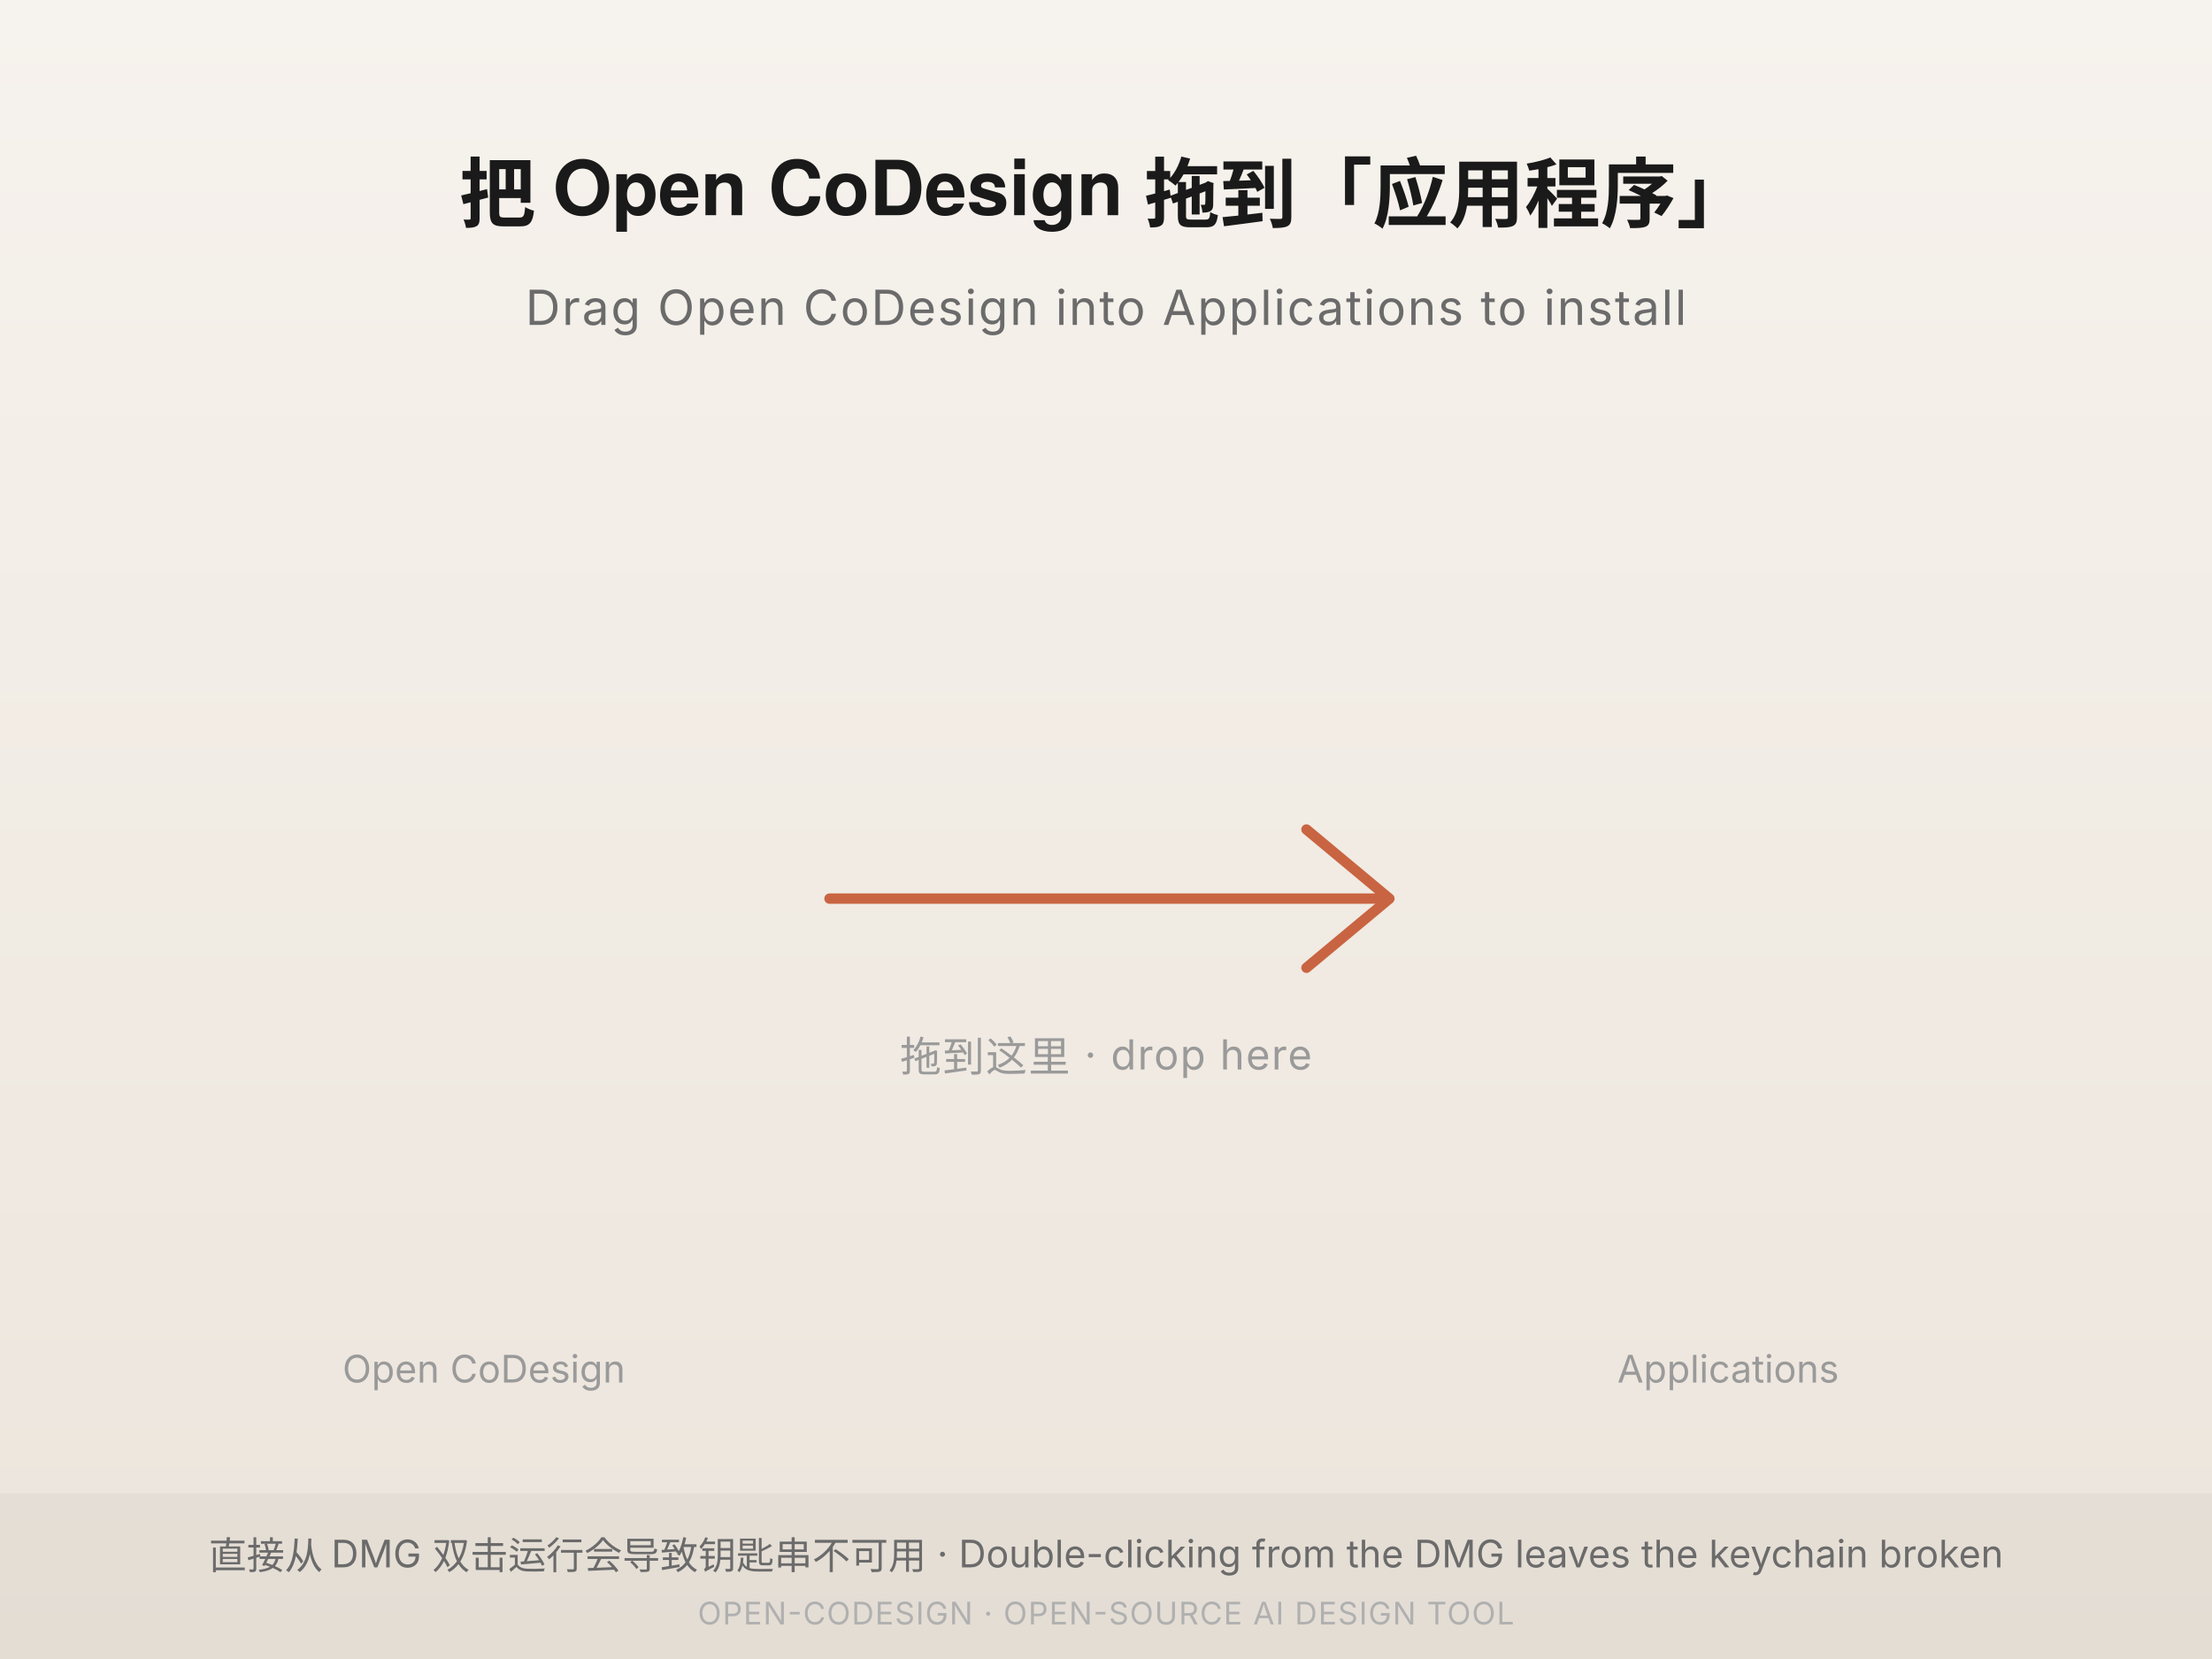
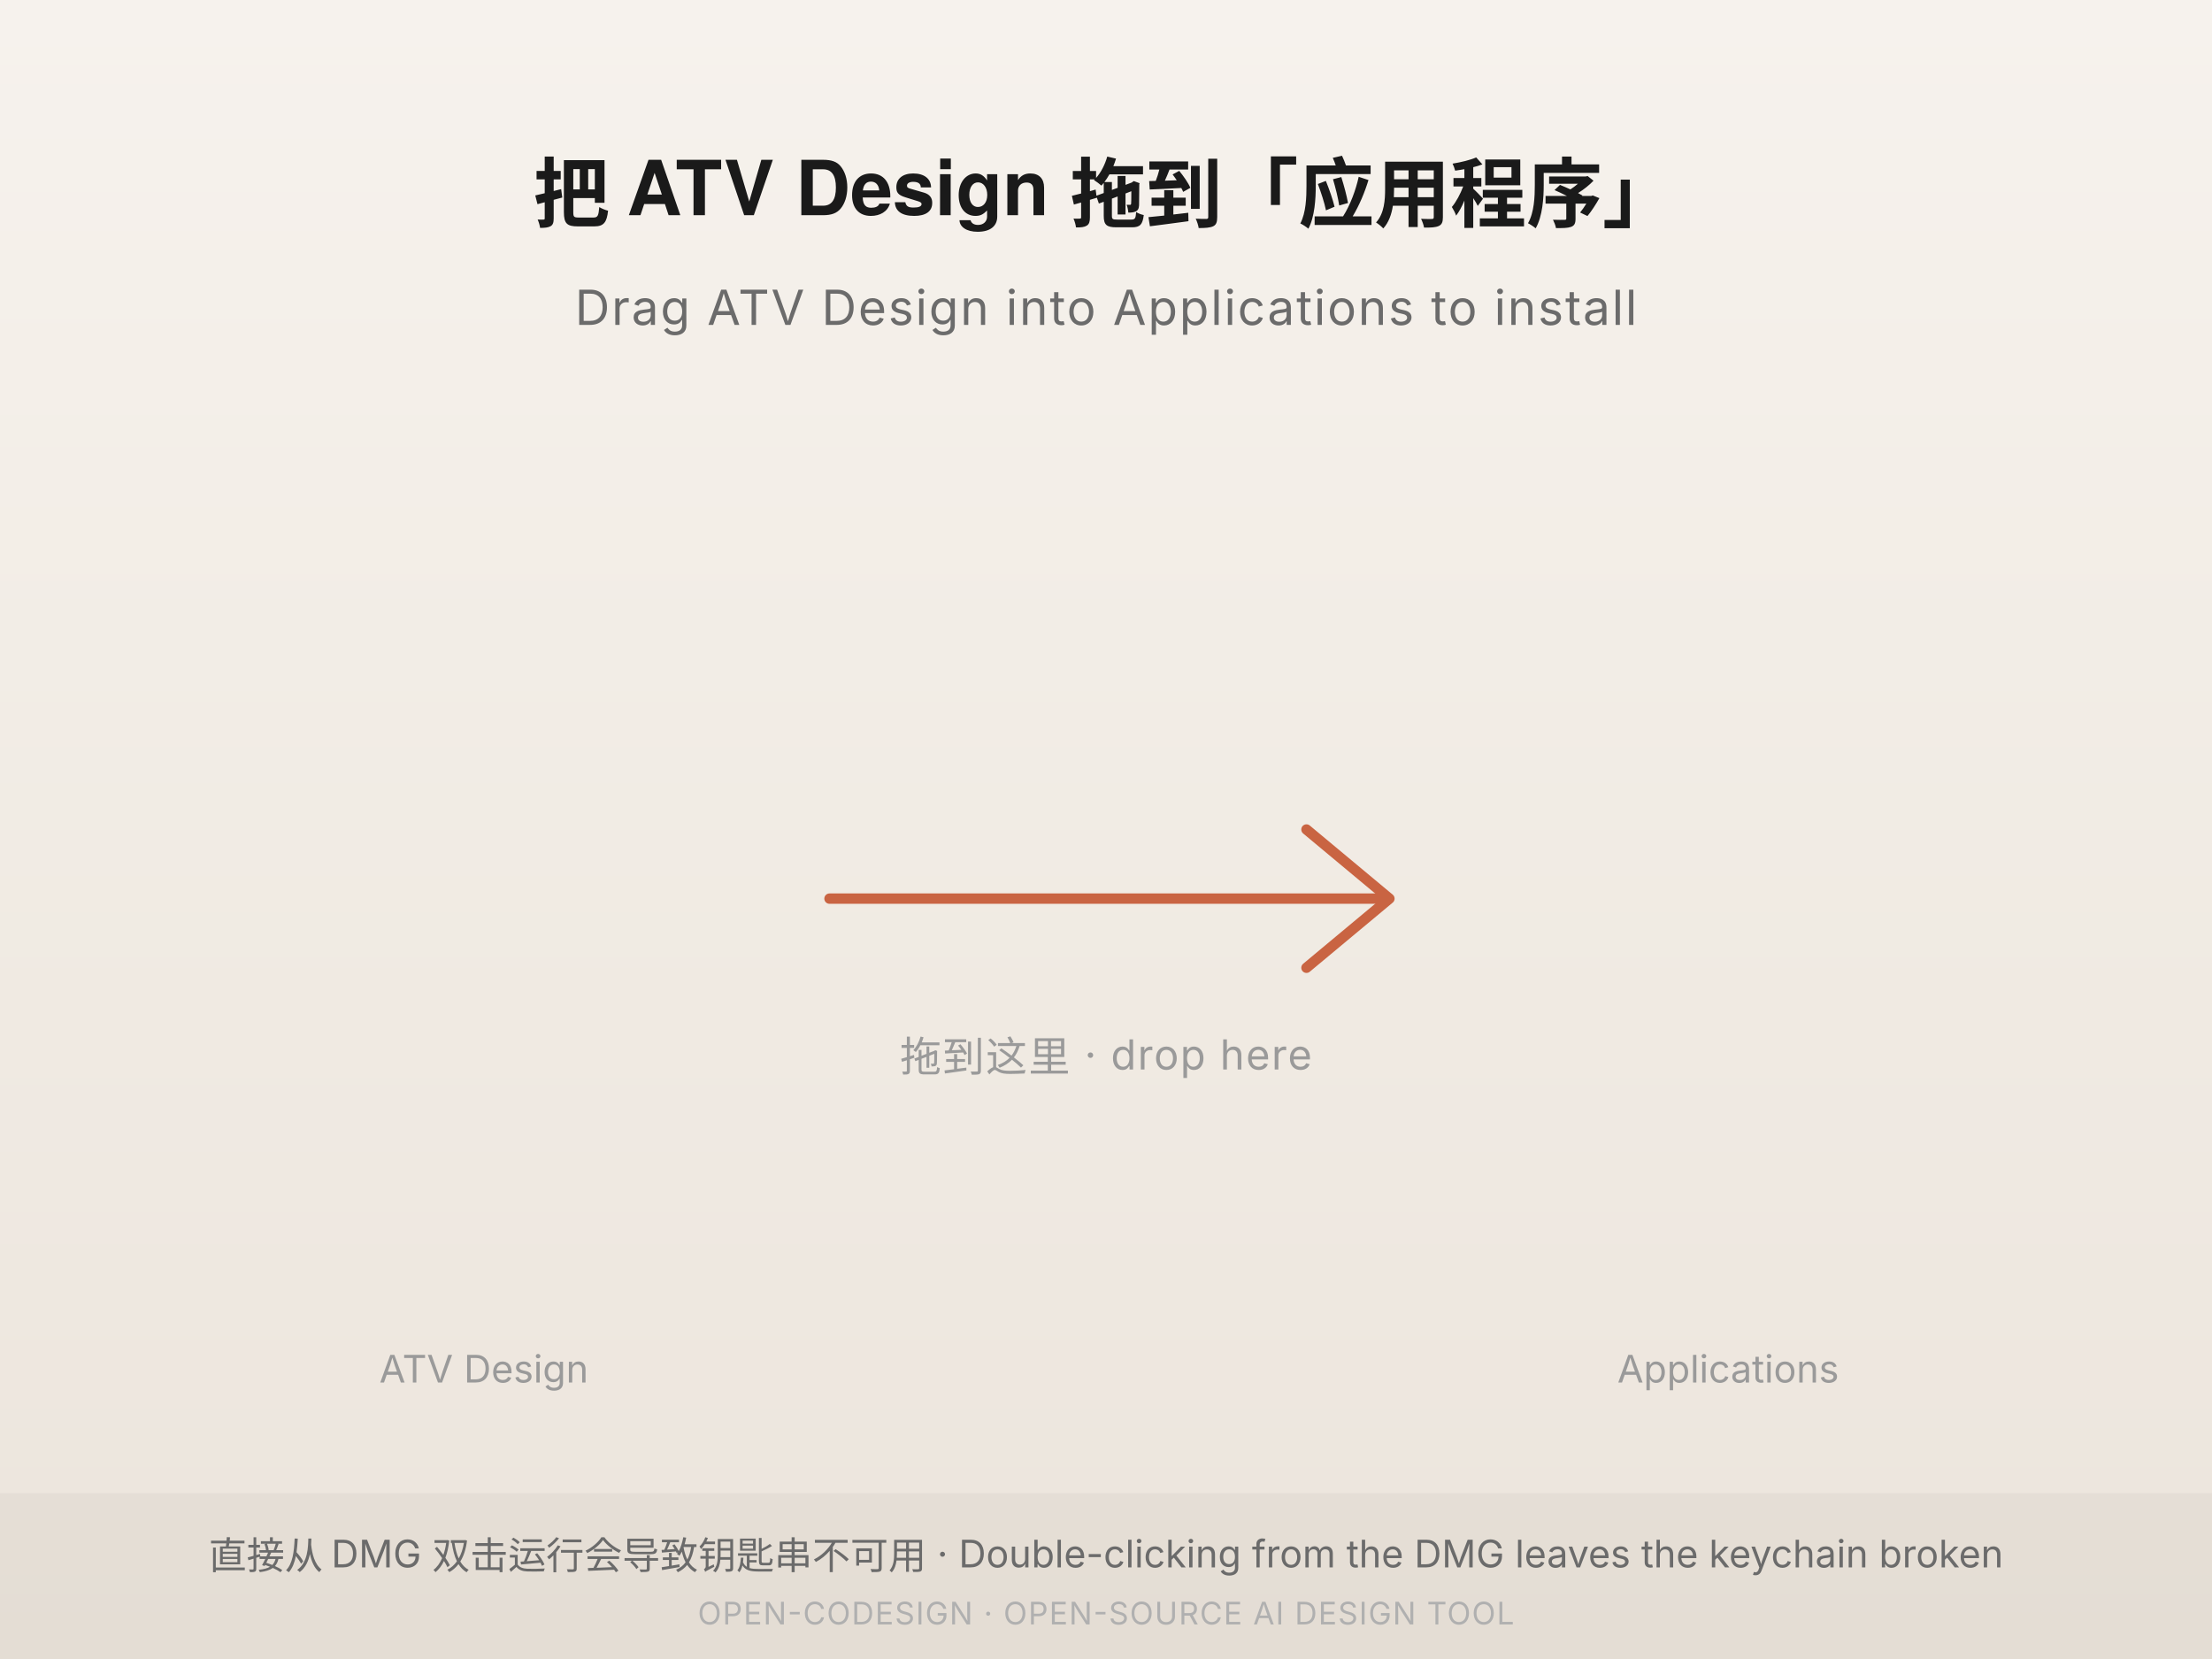
<svg xmlns="http://www.w3.org/2000/svg" viewBox="0 0 640 480" width="640" height="480">
  <defs>
    <linearGradient id="bg" x1="0%" y1="0%" x2="0%" y2="100%">
      <stop offset="0%" stop-color="#F7F5F1" />
      <stop offset="100%" stop-color="#EDE8DF" />
    </linearGradient>
    <filter id="soft" x="-20%" y="-20%" width="140%" height="140%">
      <feGaussianBlur in="SourceGraphic" stdDeviation="0.6" />
    </filter>
  </defs>
  <rect width="640" height="480" fill="url(#bg)" />
  <rect width="640" height="480" fill="#C96442" opacity="0.02" />
  <text x="320" y="64" text-anchor="middle" font-family="'PingFang SC','Helvetica Neue',system-ui,sans-serif" font-size="22" font-weight="600" fill="#1a1a1a">
-     把 Open CoDesign 拖到「应用程序」
+     把 ATV Design 拖到「应用程序」
  </text>
  <text x="320" y="94" text-anchor="middle" font-family="'SF Pro Text','Helvetica Neue',system-ui,sans-serif" font-size="14" fill="#6b6b6b" letter-spacing="0.5">
-     Drag Open CoDesign into Applications to install
+     Drag ATV Design into Applications to install
  </text>
  <g stroke="#C96442" stroke-width="3" fill="none" stroke-linecap="round" stroke-linejoin="round">
    <line x1="240" y1="260" x2="400" y2="260" />
    <polyline points="378,240 402,260 378,280" />
  </g>
  <text x="320" y="310" text-anchor="middle" font-family="'SF Pro Text',system-ui,sans-serif" font-size="12" fill="#9a9a9a" letter-spacing="0.4">
    拖到这里 · drop here
  </text>
  <text x="140" y="400" text-anchor="middle" font-family="'SF Pro Text',system-ui,sans-serif" font-size="11" fill="#9a9a9a">
-     Open CoDesign
+     ATV Design
  </text>
  <text x="500" y="400" text-anchor="middle" font-family="'SF Pro Text',system-ui,sans-serif" font-size="11" fill="#9a9a9a">
    Applications
  </text>
  <rect x="0" y="432" width="640" height="48" fill="#1a1a1a" opacity="0.04" />
  <text x="320" y="454" text-anchor="middle" font-family="'PingFang SC','SF Pro Text',system-ui,sans-serif" font-size="11" fill="#6b6b6b">
    直接从 DMG 双击运行会导致钥匙串不可用 · Double-clicking from the DMG leaves the keychain broken
  </text>
  <text x="320" y="470" text-anchor="middle" font-family="'SF Pro Text',monospace" font-size="9" fill="#b0b0b0" letter-spacing="0.3">
    OPEN-CODESIGN · OPEN-SOURCE AI DESIGN TOOL
  </text>
</svg>
